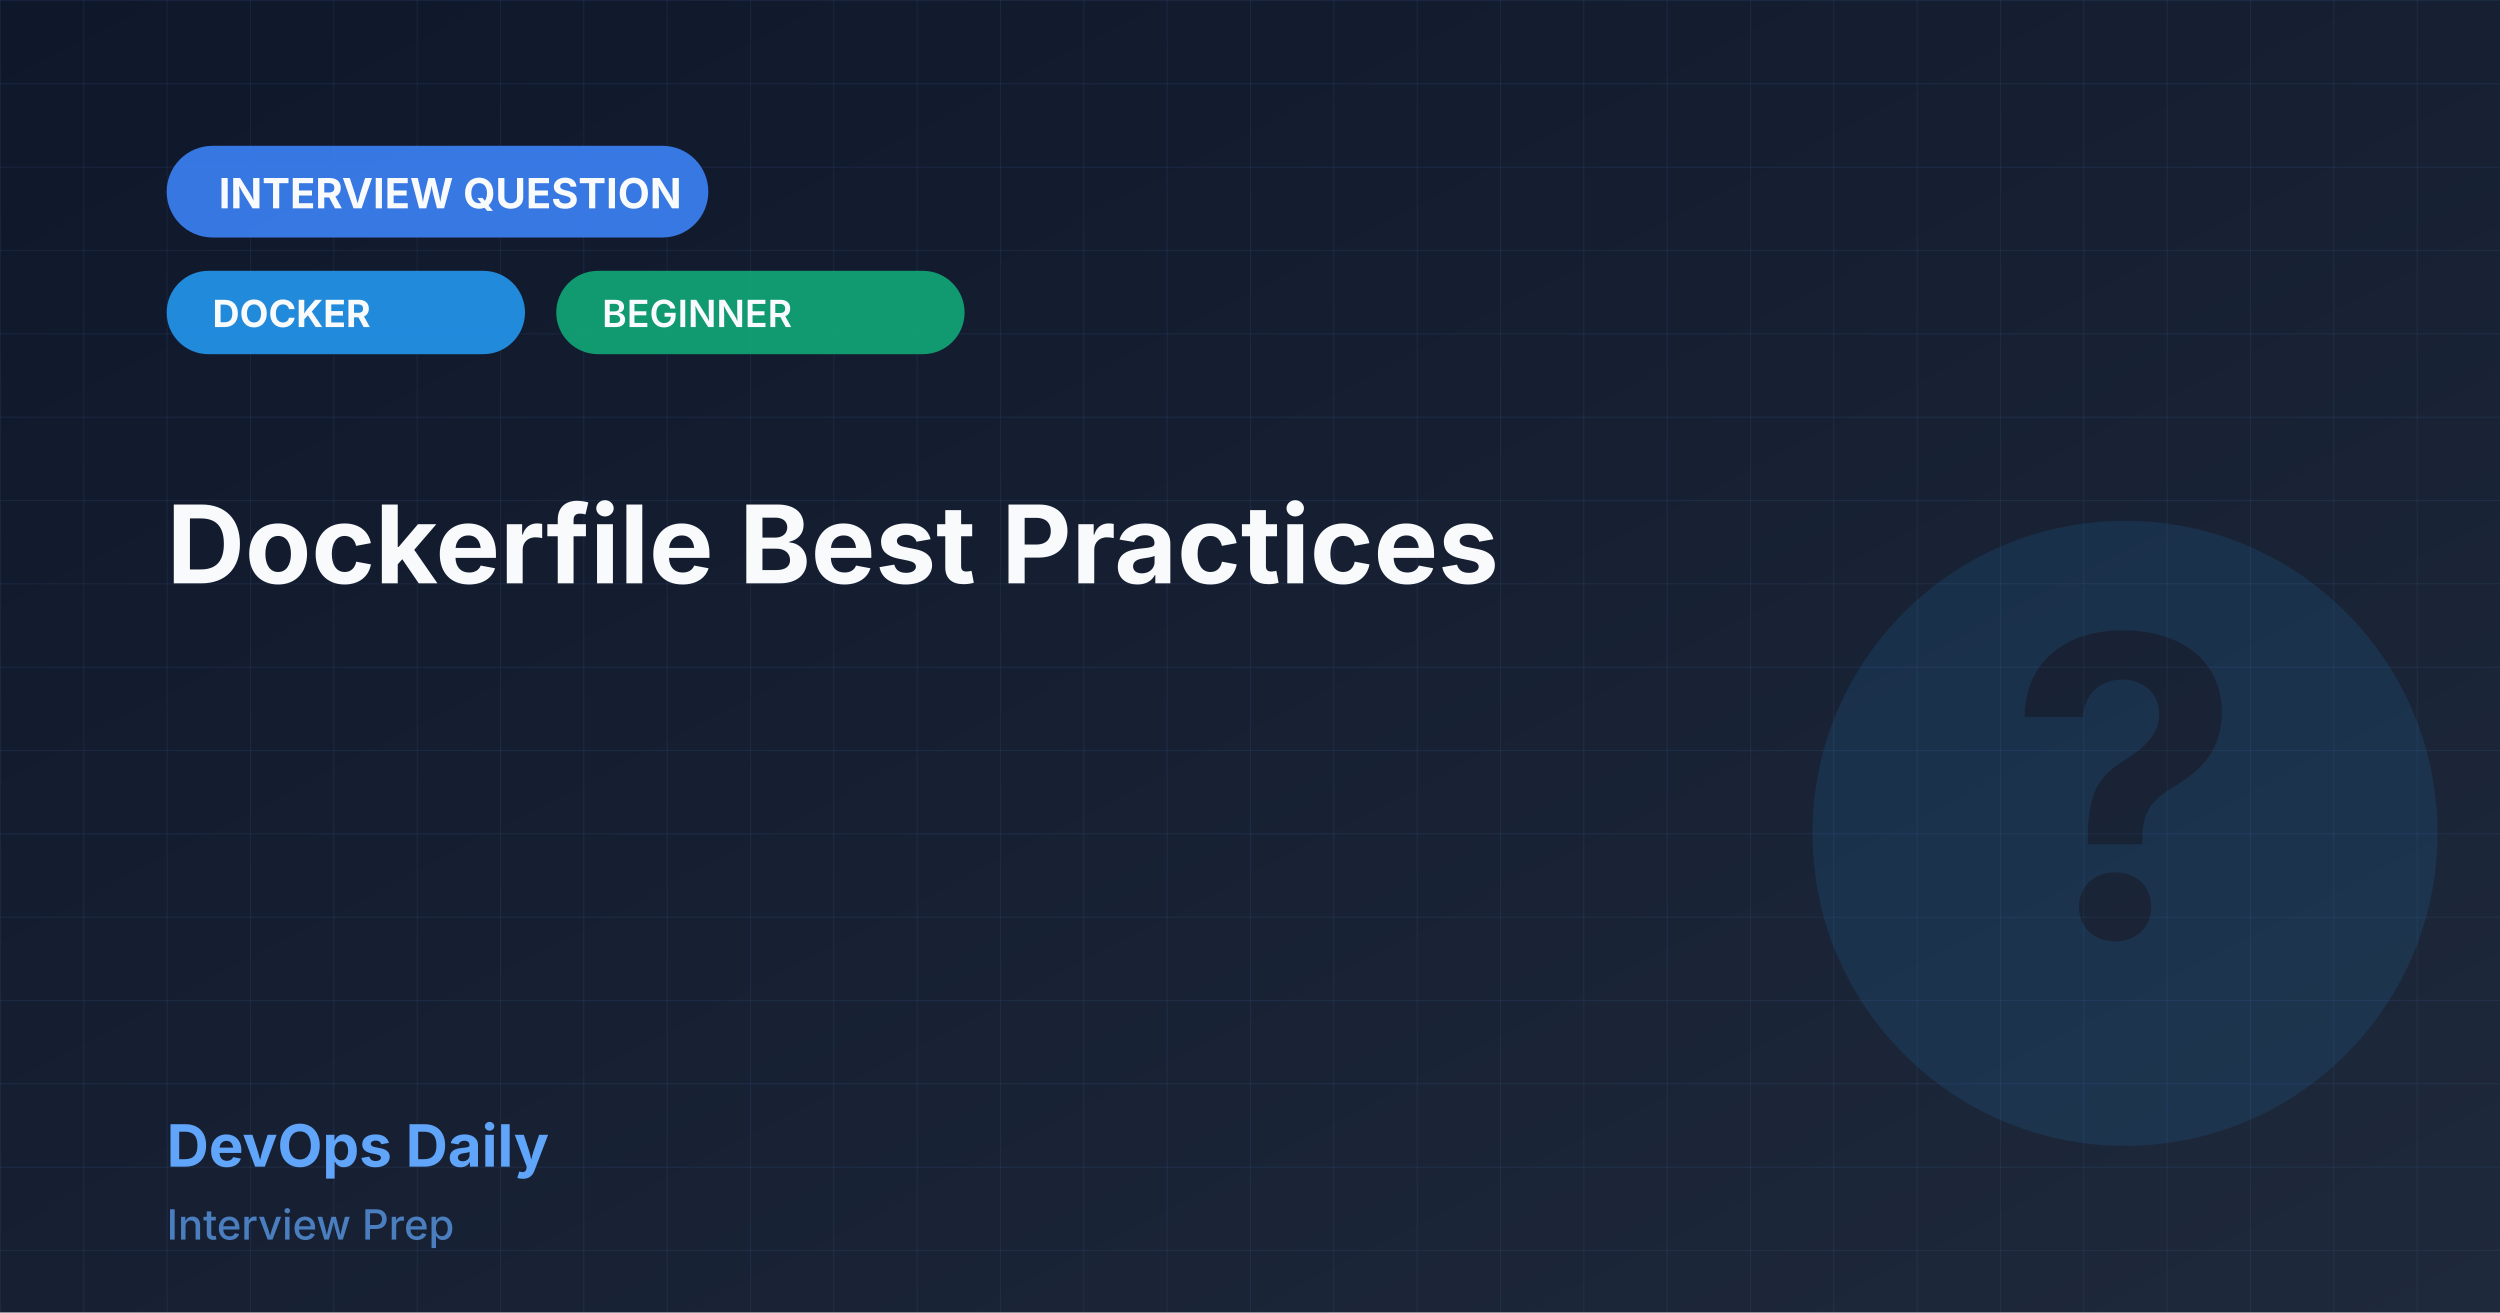
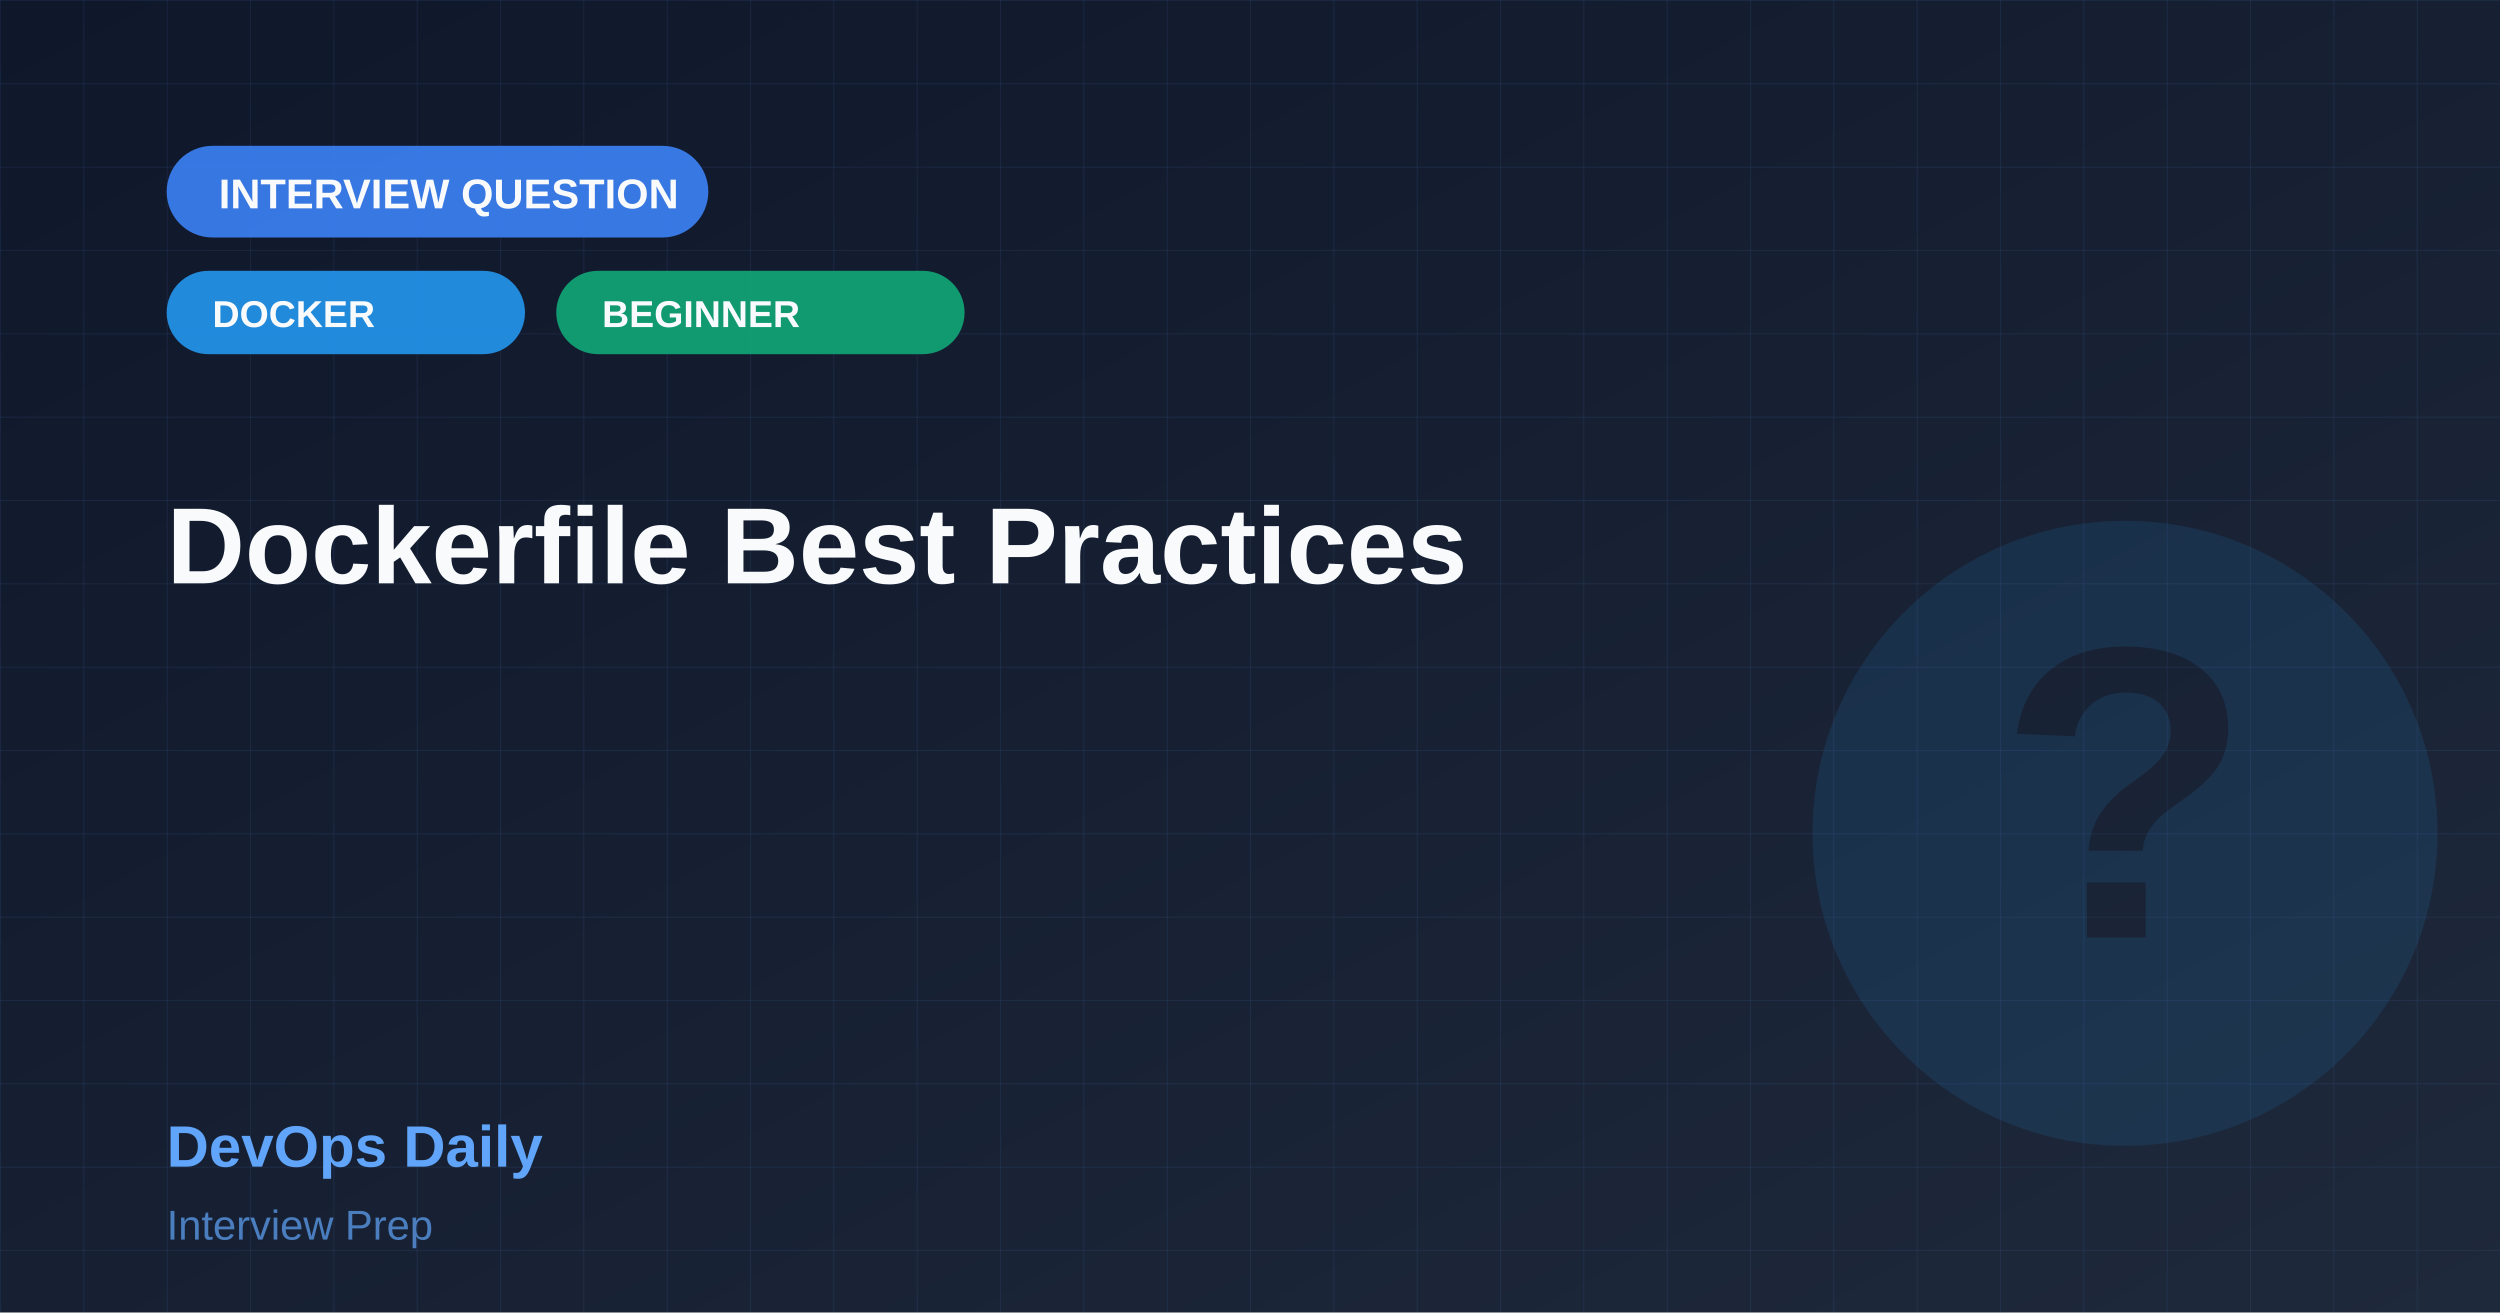
<svg xmlns="http://www.w3.org/2000/svg" width="1200" height="630">
  <defs>
    <linearGradient id="bgGradient" x1="0%" y1="0%" x2="100%" y2="100%">
      <stop offset="0%" style="stop-color:#0f172a;stop-opacity:1" />
      <stop offset="100%" style="stop-color:#1e293b;stop-opacity:1" />
    </linearGradient>
    <pattern id="grid" x="0" y="0" width="40" height="40" patternUnits="userSpaceOnUse">
      <line x1="0" y1="0" x2="0" y2="40" stroke="#60a5fa" stroke-width="1" opacity="0.08" />
      <line x1="0" y1="0" x2="40" y2="0" stroke="#60a5fa" stroke-width="1" opacity="0.08" />
    </pattern>
  </defs>
  <rect width="1200" height="630" fill="url(#bgGradient)" />
  <rect width="1200" height="630" fill="url(#grid)" />
  <rect x="80" y="70" width="260" height="44" rx="22" fill="#3b82f6" opacity="0.9" />
-   <text x="105" y="100" font-family="system-ui, -apple-system, sans-serif" font-size="20" font-weight="bold" fill="#f8fafc">INTERVIEW QUESTION</text>
+   <text x="105" y="100" font-family="Arial, sans-serif" font-size="20" font-weight="bold" fill="#f8fafc">INTERVIEW QUESTION</text>
  <rect x="80" y="130" width="172" height="40" rx="20" fill="#2496ed" opacity="0.9" />
-   <text x="102" y="157" font-family="system-ui, -apple-system, sans-serif" font-size="18" font-weight="bold" fill="#f8fafc">DOCKER</text>
+   <text x="102" y="157" font-family="Arial, sans-serif" font-size="18" font-weight="bold" fill="#f8fafc">DOCKER</text>
  <rect x="267" y="130" width="196" height="40" rx="20" fill="#10b981" opacity="0.8" />
-   <text x="289" y="157" font-family="system-ui, -apple-system, sans-serif" font-size="18" font-weight="600" fill="#f8fafc">BEGINNER</text>
+   <text x="289" y="157" font-family="Arial, sans-serif" font-size="18" font-weight="600" fill="#f8fafc">BEGINNER</text>
  <g opacity="0.12">
    <circle cx="1020" cy="400" r="150" fill="#2496ed" />
-     <text x="1020" y="450" font-family="system-ui, -apple-system, sans-serif" font-size="200" font-weight="bold" fill="#0f172a" text-anchor="middle">?</text>
+     <text x="1020" y="450" font-family="Arial, sans-serif" font-size="200" font-weight="bold" fill="#0f172a" text-anchor="middle">?</text>
  </g>
-   <text x="80" y="280" font-family="system-ui, -apple-system, sans-serif" font-size="52" font-weight="bold" fill="#f8fafc">Dockerfile Best Practices</text>
-   <text x="80" y="560" font-family="system-ui, -apple-system, sans-serif" font-size="28" font-weight="bold" fill="#60a5fa">DevOps Daily</text>
-   <text x="80" y="595" font-family="system-ui, -apple-system, sans-serif" font-size="20" font-weight="500" fill="#60a5fa" opacity="0.7">Interview Prep</text>
+   <text x="80" y="280" font-family="Arial, sans-serif" font-size="52" font-weight="bold" fill="#f8fafc">Dockerfile Best Practices</text>
+   <text x="80" y="560" font-family="Arial, sans-serif" font-size="28" font-weight="bold" fill="#60a5fa">DevOps Daily</text>
+   <text x="80" y="595" font-family="Arial, sans-serif" font-size="20" font-weight="500" fill="#60a5fa" opacity="0.7">Interview Prep</text>
</svg>
